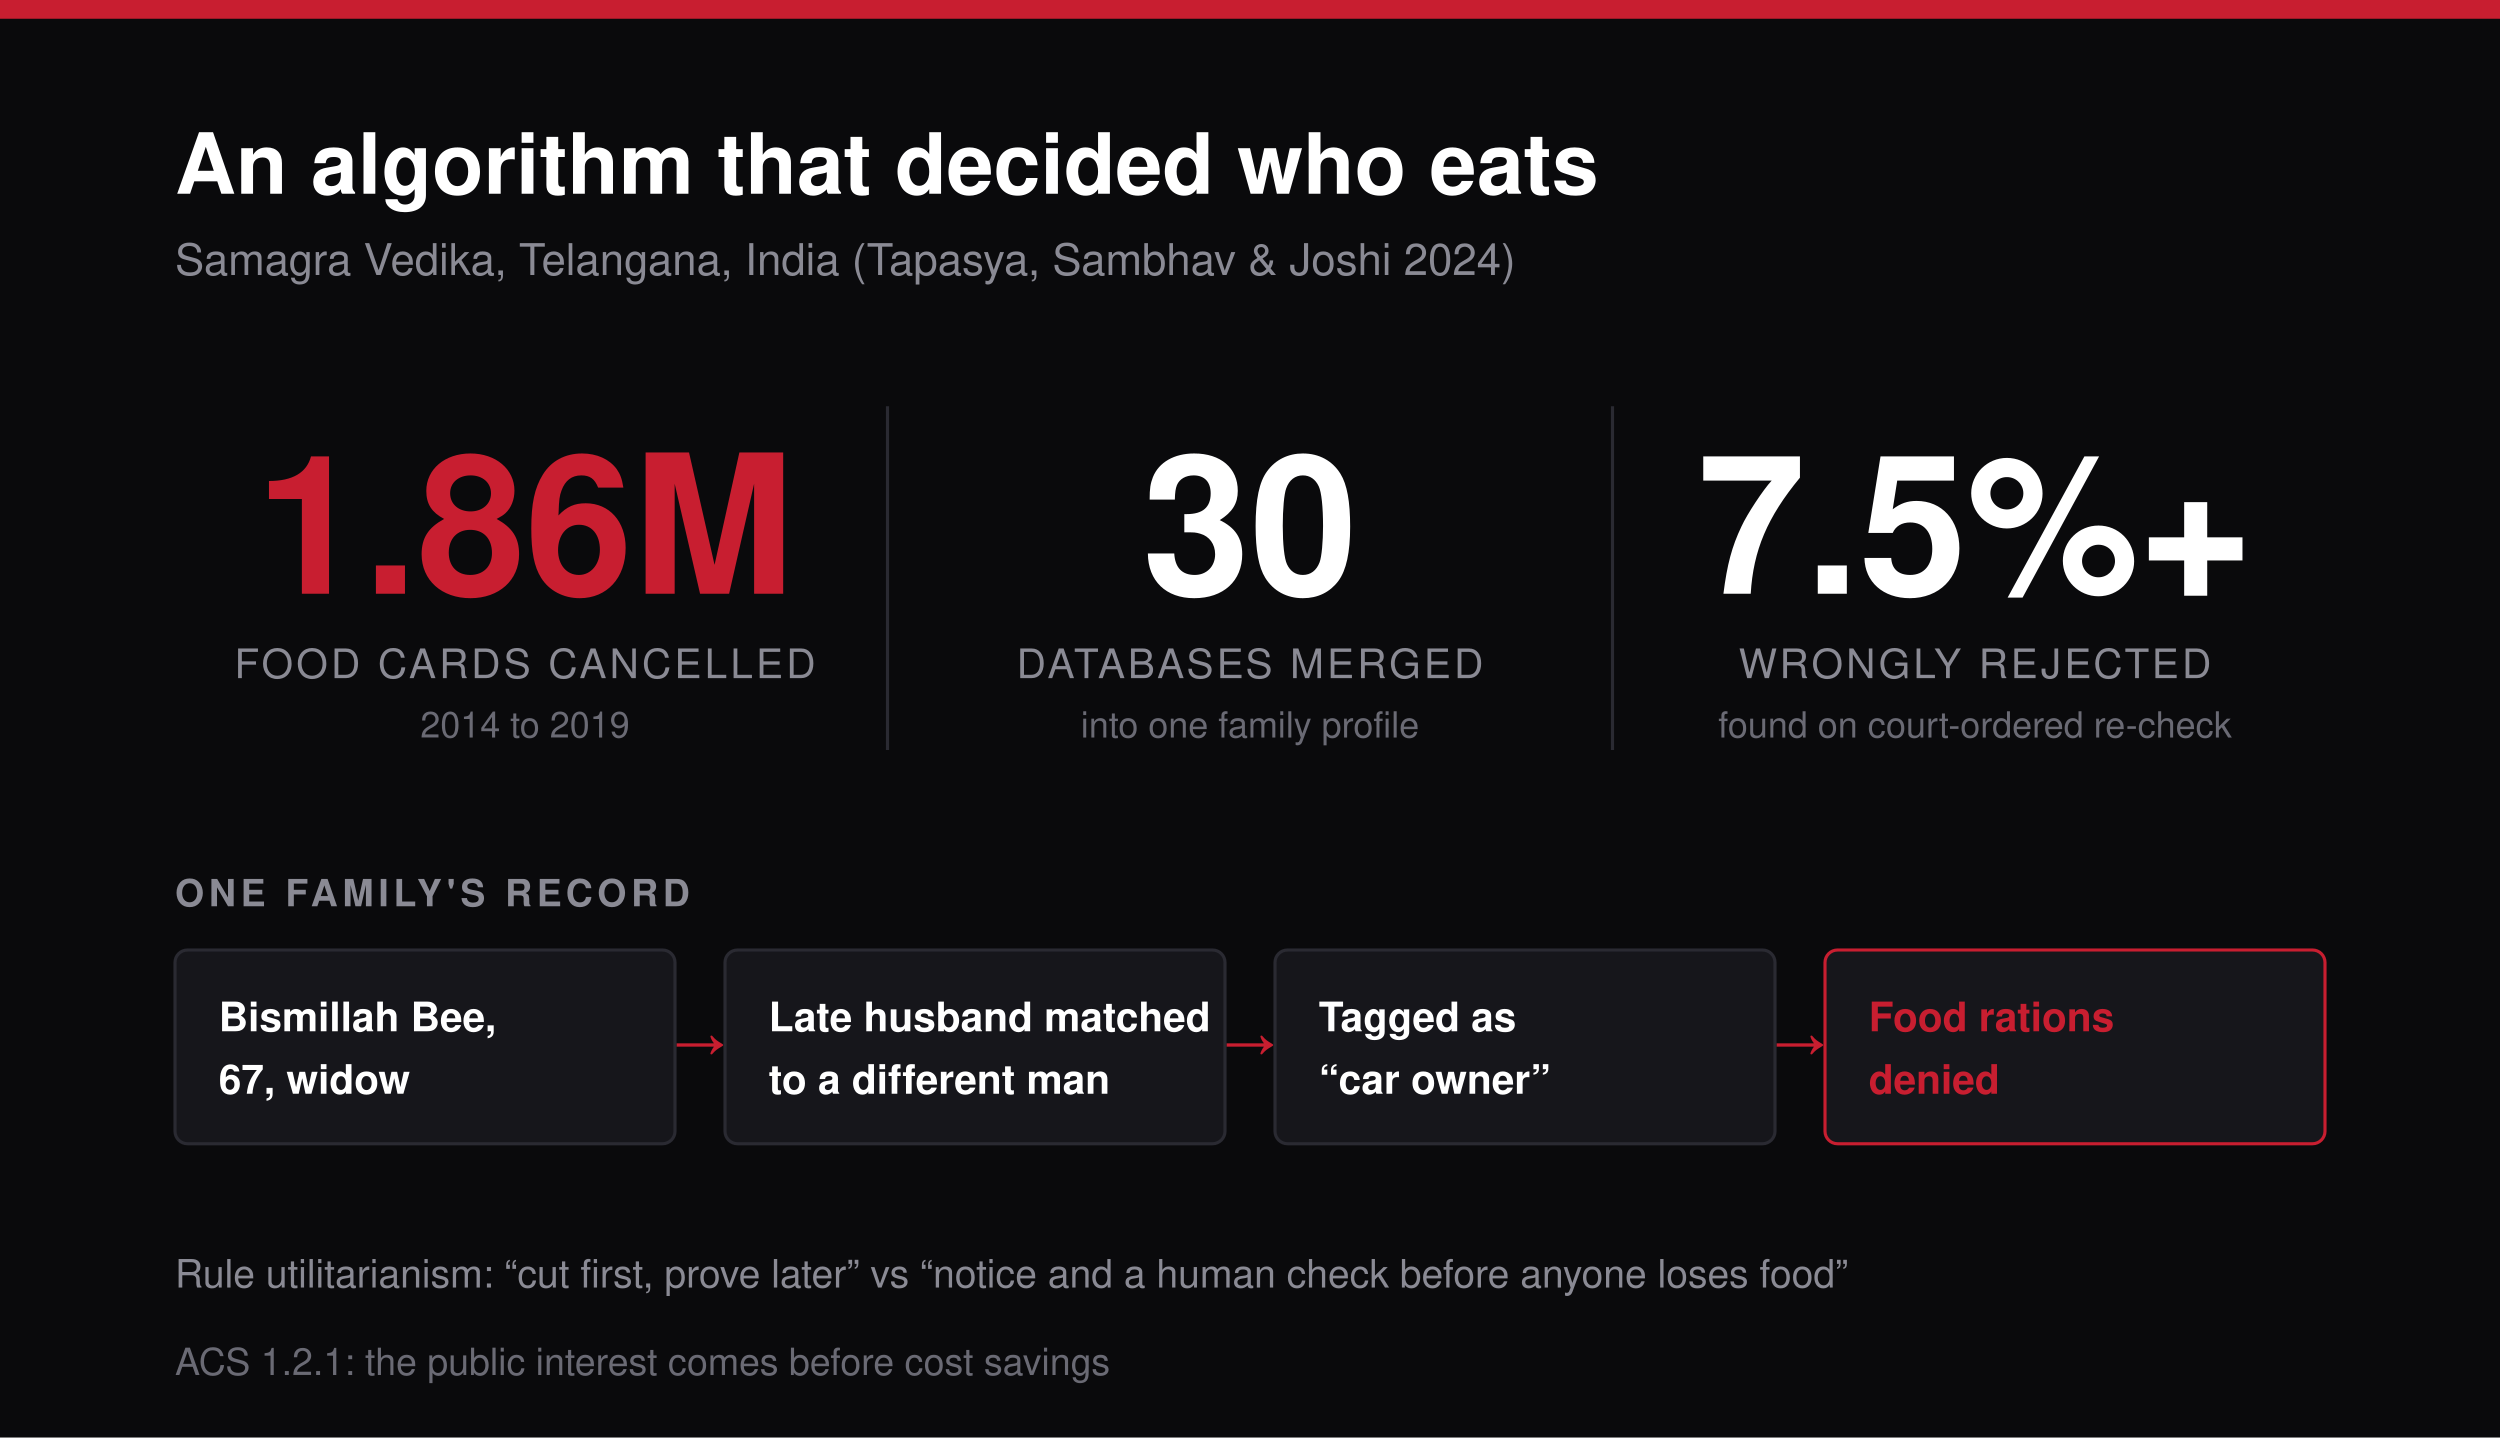
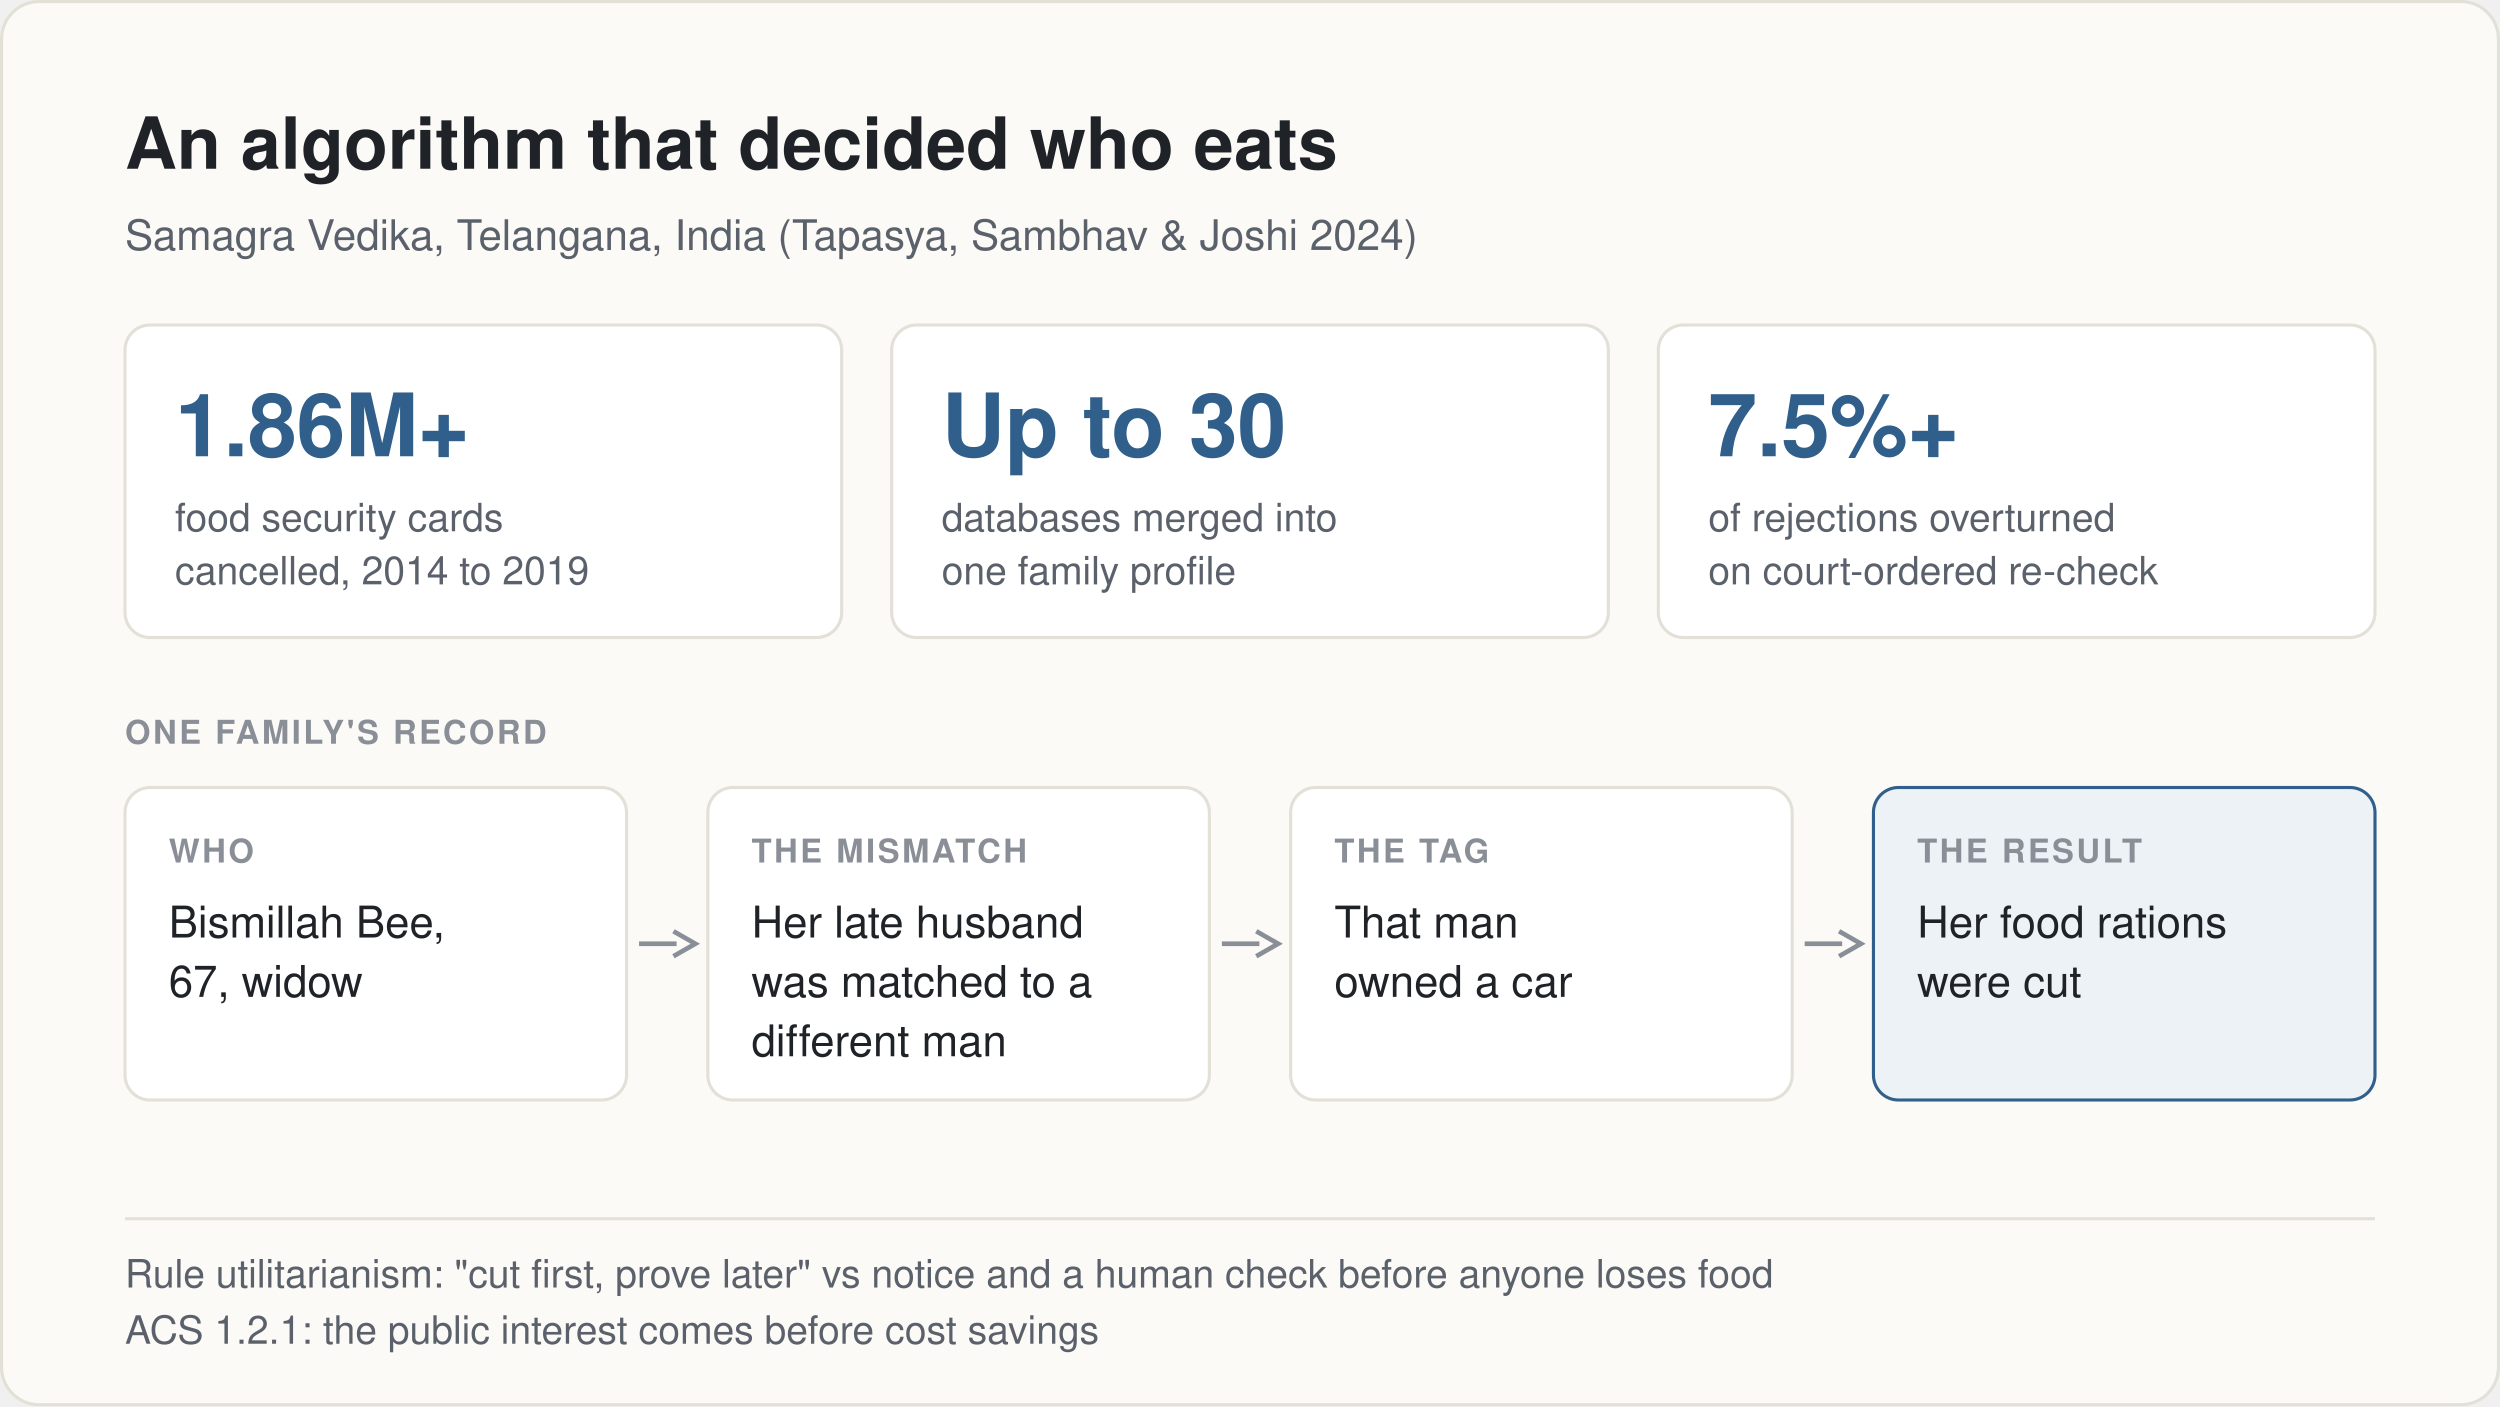
- <svg xmlns="http://www.w3.org/2000/svg" viewBox="0 0 800 460" font-family="Helvetica, Arial, sans-serif">
-   <rect width="800" height="460" fill="#0a0a0c" />
-   <rect x="0" y="0" width="800" height="6" fill="#c81e30" />
-   <text x="56" y="62" fill="#ffffff" font-size="27" font-weight="700">An algorithm that decided who eats</text>
-   <text x="56" y="88" fill="#8a8a94" font-size="14">Samagra Vedika, Telangana, India (Tapasya, Sambhav &amp; Joshi 2024)</text>
-   <text x="168" y="190" text-anchor="middle" fill="#c81e30" font-size="62" font-weight="700">1.86M</text>
-   <text x="168" y="217" text-anchor="middle" fill="#8a8a94" font-size="13" font-weight="400" letter-spacing="1">FOOD CARDS CANCELLED</text>
-   <text x="168" y="236" text-anchor="middle" fill="#6a6a74" font-size="11.5" font-weight="400">2014 to 2019</text>
-   <text x="400" y="190" text-anchor="middle" fill="#ffffff" font-size="62" font-weight="700">30</text>
-   <text x="400" y="217" text-anchor="middle" fill="#8a8a94" font-size="13" font-weight="400" letter-spacing="1">DATABASES MERGED</text>
-   <text x="400" y="236" text-anchor="middle" fill="#6a6a74" font-size="11.5" font-weight="400">into one family profile</text>
-   <text x="632" y="190" text-anchor="middle" fill="#ffffff" font-size="62" font-weight="700">7.5%+</text>
-   <text x="632" y="217" text-anchor="middle" fill="#8a8a94" font-size="13" font-weight="400" letter-spacing="1">WRONGLY REJECTED</text>
-   <text x="632" y="236" text-anchor="middle" fill="#6a6a74" font-size="11.5" font-weight="400">found on court-ordered re-check</text>
-   <line x1="284" y1="130" x2="284" y2="240" stroke="#2a2a32" />
-   <line x1="516" y1="130" x2="516" y2="240" stroke="#2a2a32" />
-   <text x="56" y="290" text-anchor="start" fill="#8a8a94" font-size="12" font-weight="700" letter-spacing="1.5">ONE FAMILY'S RECORD</text>
-   <rect x="56" y="304" width="160" height="62" rx="4" fill="#16161b" stroke="#2a2a32" />
-   <text x="70" y="330" text-anchor="start" fill="#ffffff" font-size="13" font-weight="700">Bismillah Bee,</text>
-   <text x="70" y="350" text-anchor="start" fill="#ffffff" font-size="13" font-weight="700">67, widow</text>
-   <text x="224" y="340" text-anchor="middle" fill="#c81e30" font-size="18" font-weight="700">→</text>
-   <rect x="232" y="304" width="160" height="62" rx="4" fill="#16161b" stroke="#2a2a32" />
-   <text x="246" y="330" text-anchor="start" fill="#ffffff" font-size="13" font-weight="700">Late husband matched</text>
-   <text x="246" y="350" text-anchor="start" fill="#ffffff" font-size="13" font-weight="700">to a different man</text>
-   <text x="400" y="340" text-anchor="middle" fill="#c81e30" font-size="18" font-weight="700">→</text>
-   <rect x="408" y="304" width="160" height="62" rx="4" fill="#16161b" stroke="#2a2a32" />
-   <text x="422" y="330" text-anchor="start" fill="#ffffff" font-size="13" font-weight="700">Tagged as</text>
-   <text x="422" y="350" text-anchor="start" fill="#ffffff" font-size="13" font-weight="700">“car owner”</text>
-   <text x="576" y="340" text-anchor="middle" fill="#c81e30" font-size="18" font-weight="700">→</text>
-   <rect x="584" y="304" width="160" height="62" rx="4" fill="#16161b" stroke="#c81e30" />
-   <text x="598" y="330" text-anchor="start" fill="#c81e30" font-size="13" font-weight="700">Food rations</text>
-   <text x="598" y="350" text-anchor="start" fill="#c81e30" font-size="13" font-weight="700">denied</text>
-   <text x="56" y="412" text-anchor="start" fill="#8a8a94" font-size="12.5" font-weight="400">Rule utilitarianism: “cut first, prove later” vs “notice and a human check before anyone loses food”</text>
-   <text x="56" y="440" text-anchor="start" fill="#6a6a74" font-size="12" font-weight="400">ACS 1.2.1: the public interest comes before cost savings</text>
+ <svg xmlns="http://www.w3.org/2000/svg" viewBox="0 0 800 450" font-family="-apple-system, 'Segoe UI', Helvetica, Arial, sans-serif">
+   <rect x="0.5" y="0.5" width="799" height="449" rx="12" fill="#fbfaf7" stroke="#e3e0d8" />
+   <text x="40" y="54" font-size="23" fill="#1f2328" font-weight="650" text-anchor="start">An algorithm that decided who eats</text>
+   <text x="40" y="80" font-size="13.5" fill="#5b616b" font-weight="400" text-anchor="start">Samagra Vedika, Telangana, India (Tapasya, Sambhav &amp; Joshi 2024)</text>
+   <rect x="40.0" y="104" width="229.333" height="100" rx="8" fill="#ffffff" stroke="#e3e0d8" stroke-width="1" />
+   <text x="56.0" y="146" font-size="28" fill="#2f5f8a" font-weight="650" text-anchor="start">1.86M+</text>
+   <text x="56.0" y="170" font-size="12.5" fill="#5b616b" font-weight="400" text-anchor="start">food security cards</text>
+   <text x="56.0" y="187" font-size="12.5" fill="#5b616b" font-weight="400" text-anchor="start">cancelled, 2014 to 2019</text>
+   <rect x="285.333" y="104" width="229.333" height="100" rx="8" fill="#ffffff" stroke="#e3e0d8" stroke-width="1" />
+   <text x="301.333" y="146" font-size="28" fill="#2f5f8a" font-weight="650" text-anchor="start">Up to 30</text>
+   <text x="301.333" y="170" font-size="12.5" fill="#5b616b" font-weight="400" text-anchor="start">databases merged into</text>
+   <text x="301.333" y="187" font-size="12.5" fill="#5b616b" font-weight="400" text-anchor="start">one family profile</text>
+   <rect x="530.667" y="104" width="229.333" height="100" rx="8" fill="#ffffff" stroke="#e3e0d8" stroke-width="1" />
+   <text x="546.667" y="146" font-size="28" fill="#2f5f8a" font-weight="650" text-anchor="start">7.5%+</text>
+   <text x="546.667" y="170" font-size="12.5" fill="#5b616b" font-weight="400" text-anchor="start">of rejections overturned</text>
+   <text x="546.667" y="187" font-size="12.5" fill="#5b616b" font-weight="400" text-anchor="start">on court-ordered re-check</text>
+   <text x="40" y="238" font-size="10.5" fill="#8a8f97" font-weight="600" text-anchor="start" letter-spacing="0.8">ONE FAMILY'S RECORD</text>
+   <rect x="40.0" y="252" width="160.5" height="100" rx="8" fill="#ffffff" stroke="#e3e0d8" stroke-width="1" />
+   <text x="54.0" y="276" font-size="10.5" fill="#8a8f97" font-weight="600" text-anchor="start" letter-spacing="0.8">WHO</text>
+   <text x="54.0" y="300" font-size="14" fill="#1f2328" font-weight="500" text-anchor="start">Bismillah Bee,</text>
+   <text x="54.0" y="319" font-size="14" fill="#1f2328" font-weight="500" text-anchor="start">67, widow</text>
+   <line x1="204.5" y1="302.0" x2="216.5" y2="302.0" stroke="#8a8f97" stroke-width="1.5" />
+   <path d="M215.5,298.0 L222.5,302.0 L215.5,306.0" fill="none" stroke="#8a8f97" stroke-width="1.5" />
+   <rect x="226.5" y="252" width="160.5" height="100" rx="8" fill="#ffffff" stroke="#e3e0d8" stroke-width="1" />
+   <text x="240.5" y="276" font-size="10.5" fill="#8a8f97" font-weight="600" text-anchor="start" letter-spacing="0.8">THE MISMATCH</text>
+   <text x="240.5" y="300" font-size="14" fill="#1f2328" font-weight="500" text-anchor="start">Her late husband</text>
+   <text x="240.5" y="319" font-size="14" fill="#1f2328" font-weight="500" text-anchor="start">was matched to a</text>
+   <text x="240.5" y="338" font-size="14" fill="#1f2328" font-weight="500" text-anchor="start">different man</text>
+   <line x1="391.0" y1="302.0" x2="403.0" y2="302.0" stroke="#8a8f97" stroke-width="1.5" />
+   <path d="M402.0,298.0 L409.0,302.0 L402.0,306.0" fill="none" stroke="#8a8f97" stroke-width="1.5" />
+   <rect x="413.0" y="252" width="160.5" height="100" rx="8" fill="#ffffff" stroke="#e3e0d8" stroke-width="1" />
+   <text x="427.0" y="276" font-size="10.5" fill="#8a8f97" font-weight="600" text-anchor="start" letter-spacing="0.8">THE TAG</text>
+   <text x="427.0" y="300" font-size="14" fill="#1f2328" font-weight="500" text-anchor="start">That man</text>
+   <text x="427.0" y="319" font-size="14" fill="#1f2328" font-weight="500" text-anchor="start">owned a car</text>
+   <line x1="577.5" y1="302.0" x2="589.5" y2="302.0" stroke="#8a8f97" stroke-width="1.5" />
+   <path d="M588.5,298.0 L595.5,302.0 L588.5,306.0" fill="none" stroke="#8a8f97" stroke-width="1.5" />
+   <rect x="599.5" y="252" width="160.5" height="100" rx="8" fill="#edf2f7" stroke="#2f5f8a" stroke-width="1" />
+   <text x="613.5" y="276" font-size="10.5" fill="#8a8f97" font-weight="600" text-anchor="start" letter-spacing="0.8">THE RESULT</text>
+   <text x="613.5" y="300" font-size="14" fill="#1f2328" font-weight="500" text-anchor="start">Her food rations</text>
+   <text x="613.5" y="319" font-size="14" fill="#1f2328" font-weight="500" text-anchor="start">were cut</text>
+   <line x1="40" y1="390" x2="760" y2="390" stroke="#e3e0d8" stroke-width="1" />
+   <text x="40" y="412" font-size="12.5" fill="#5b616b" font-weight="400" text-anchor="start">Rule utilitarianism: "cut first, prove later" vs notice and a human check before anyone loses food</text>
+   <text x="40" y="430" font-size="12.5" fill="#5b616b" font-weight="400" text-anchor="start">ACS 1.2.1: the public interest comes before cost savings</text>
</svg>
